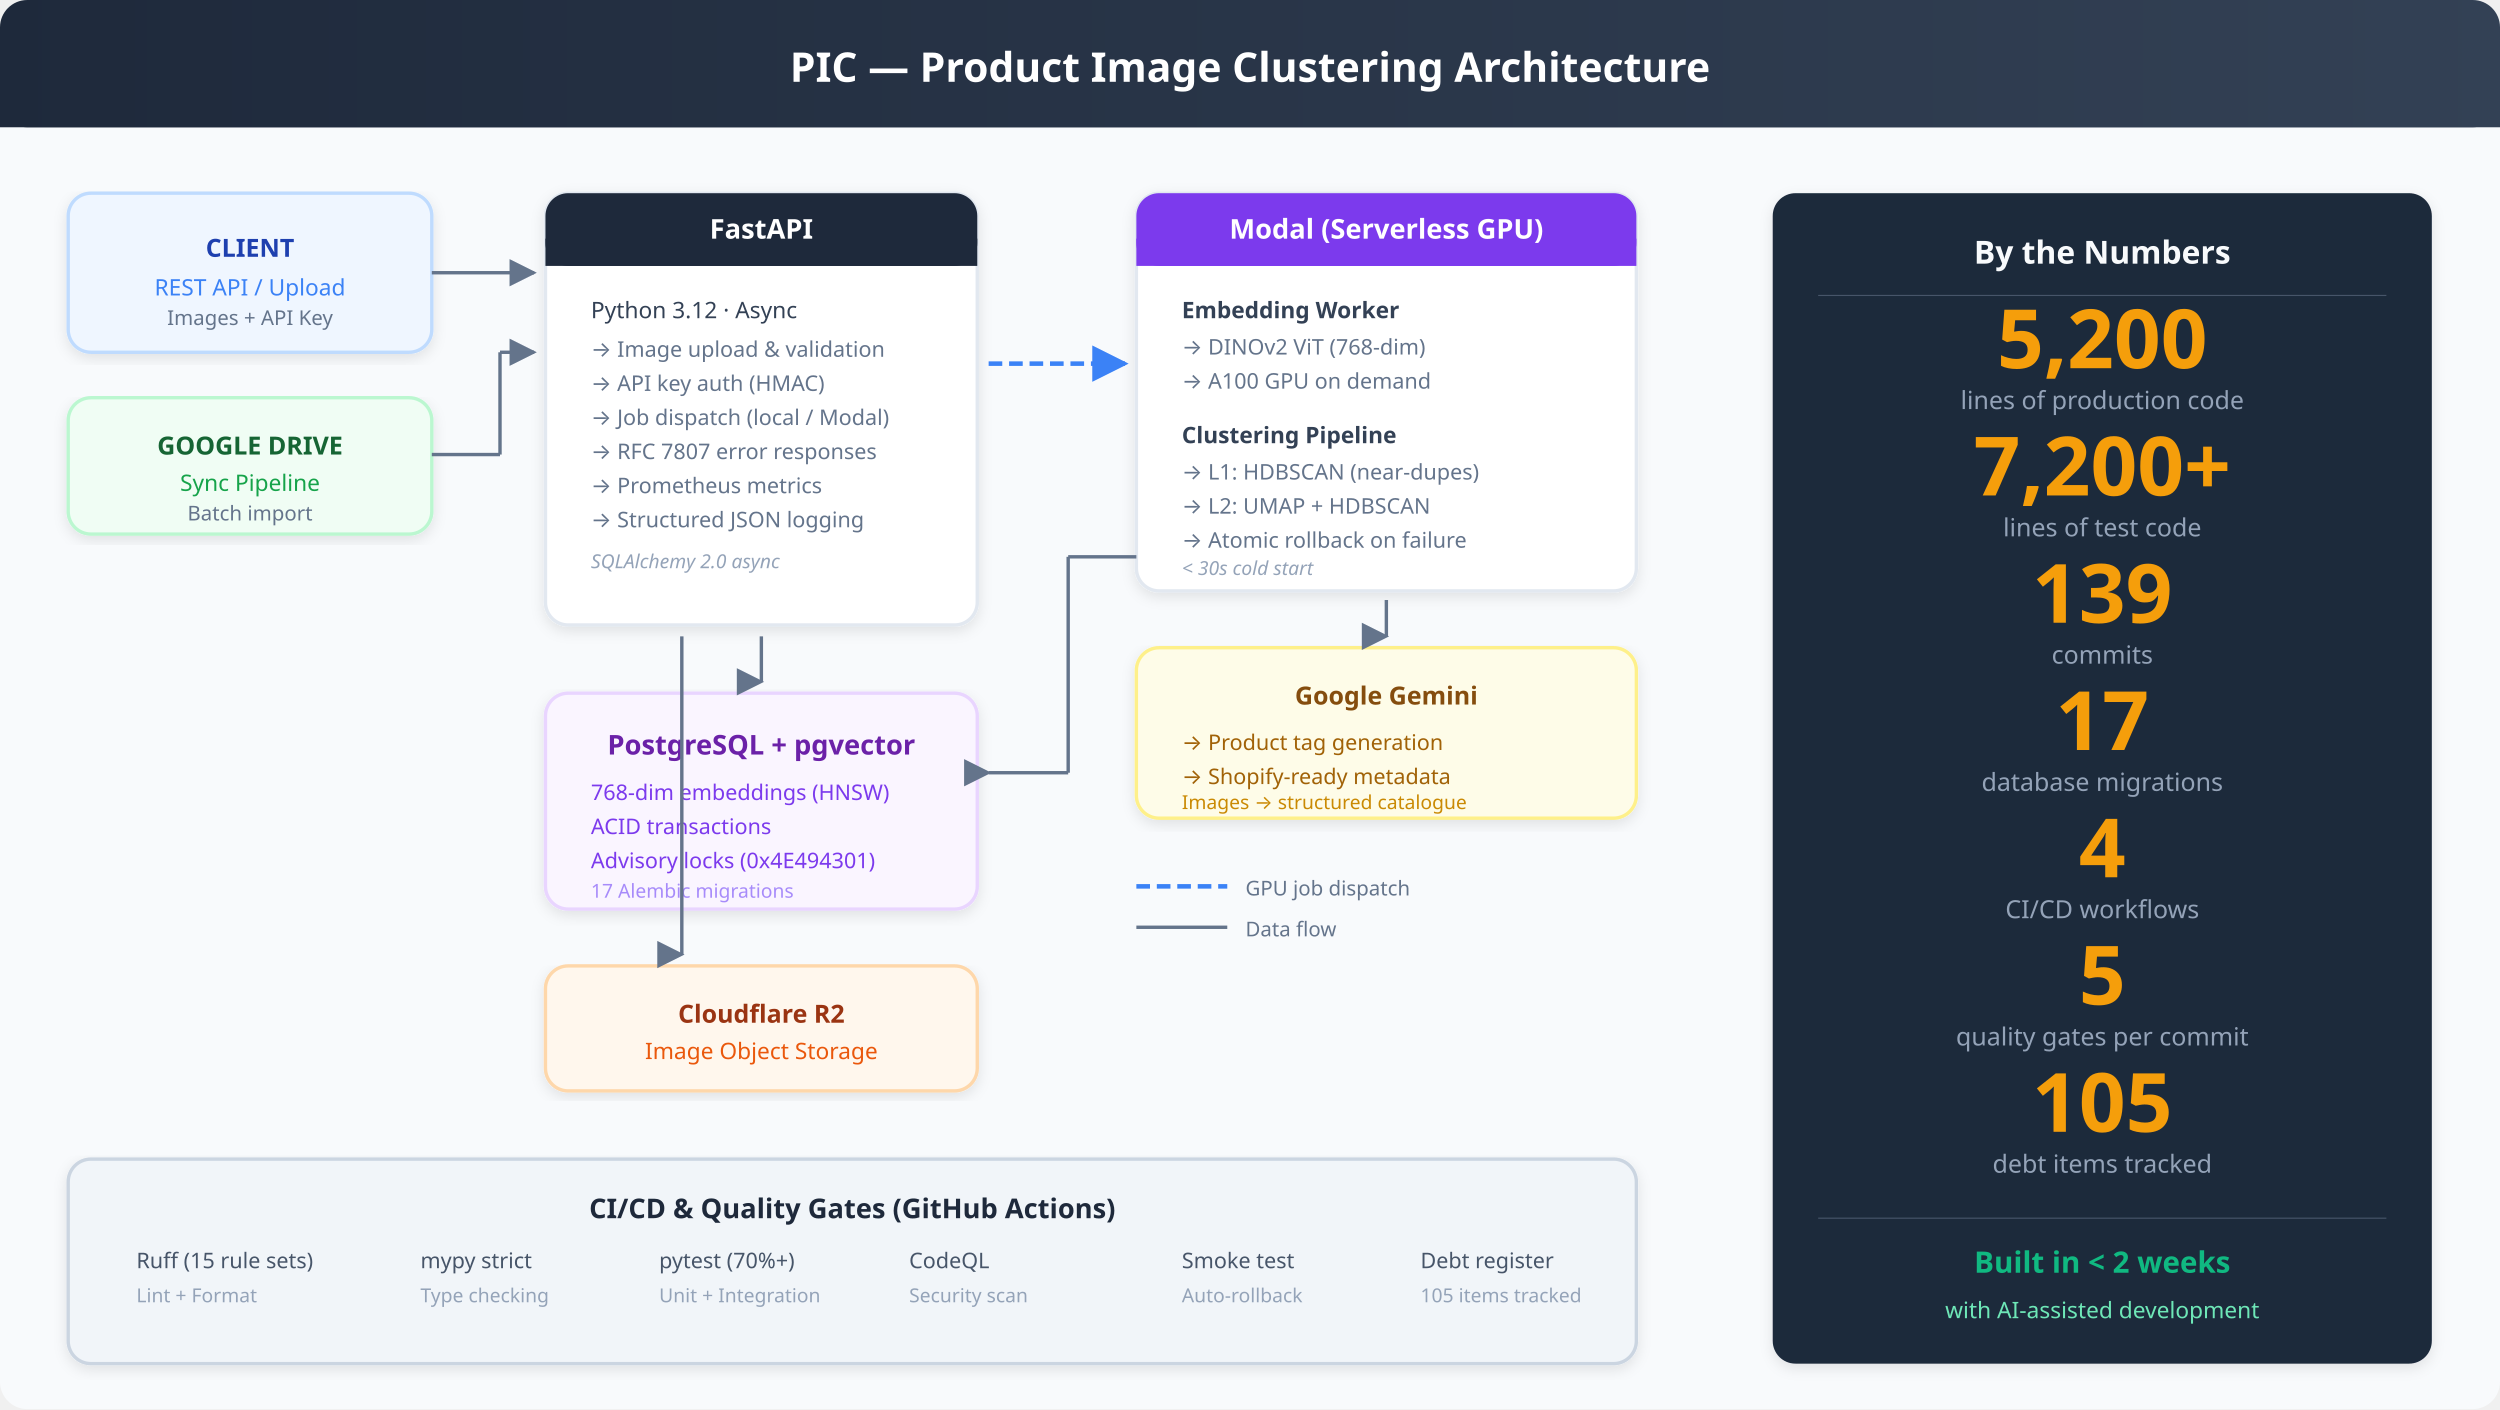
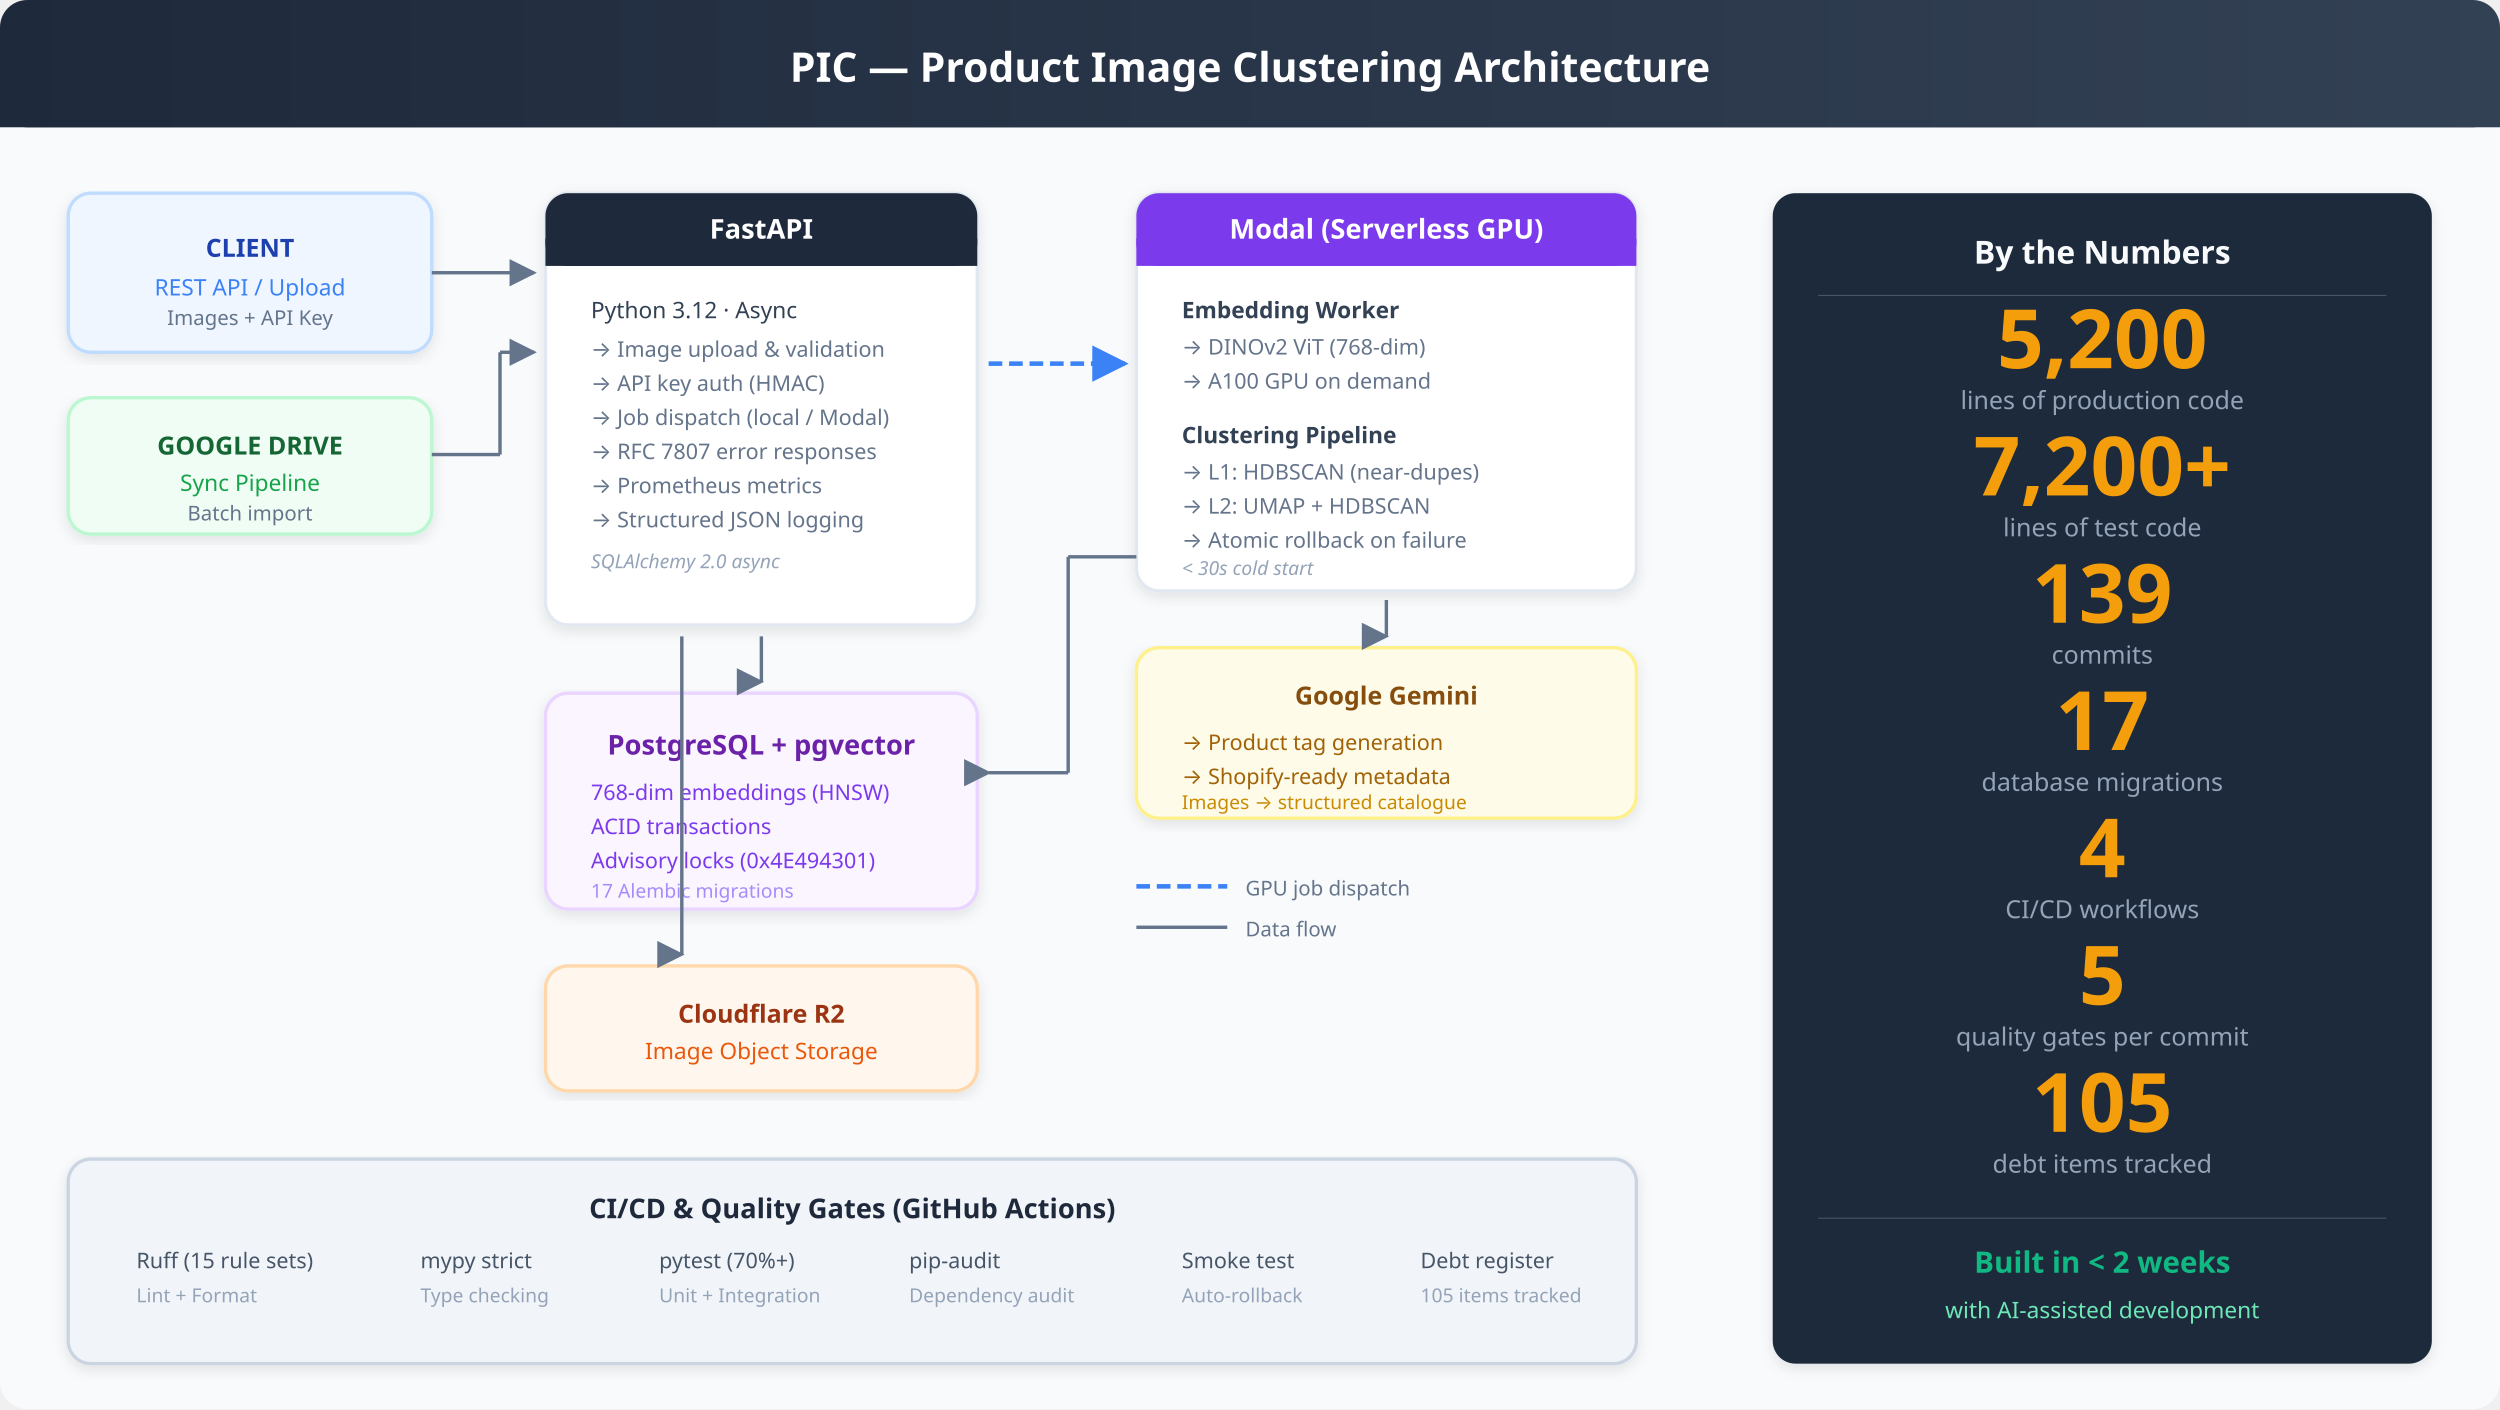
<svg xmlns="http://www.w3.org/2000/svg" viewBox="0 0 1100 620" font-family="'Segoe UI', system-ui, -apple-system, sans-serif">
  <defs>
    <filter id="shadow" x="-4%" y="-4%" width="108%" height="112%">
      <feDropShadow dx="0" dy="2" stdDeviation="3" flood-opacity="0.1" />
    </filter>
    <marker id="arrow" viewBox="0 0 10 10" refX="9" refY="5" markerWidth="8" markerHeight="8" orient="auto-start-auto">
      <path d="M 0 0 L 10 5 L 0 10 z" fill="#64748b" />
    </marker>
    <marker id="arrow-blue" viewBox="0 0 10 10" refX="9" refY="5" markerWidth="8" markerHeight="8" orient="auto-start-auto">
      <path d="M 0 0 L 10 5 L 0 10 z" fill="#3b82f6" />
    </marker>
    <linearGradient id="headerGrad" x1="0%" y1="0%" x2="100%" y2="0%">
      <stop offset="0%" style="stop-color:#1e293b" />
      <stop offset="100%" style="stop-color:#334155" />
    </linearGradient>
  </defs>
  <rect width="1100" height="620" rx="12" fill="#f8fafc" />
  <rect x="0" y="0" width="1100" height="56" rx="12" fill="url(#headerGrad)" />
  <rect x="0" y="24" width="1100" height="32" fill="url(#headerGrad)" />
  <text x="550" y="36" text-anchor="middle" fill="white" font-size="18" font-weight="600">PIC — Product Image Clustering Architecture</text>
  <rect x="30" y="85" width="160" height="70" rx="10" fill="#eff6ff" stroke="#bfdbfe" stroke-width="1.5" filter="url(#shadow)" />
  <text x="110" y="113" text-anchor="middle" fill="#1e40af" font-size="11" font-weight="600">CLIENT</text>
  <text x="110" y="130" text-anchor="middle" fill="#3b82f6" font-size="10">REST API / Upload</text>
  <text x="110" y="143" text-anchor="middle" fill="#64748b" font-size="9">Images + API Key</text>
  <rect x="30" y="175" width="160" height="60" rx="10" fill="#f0fdf4" stroke="#bbf7d0" stroke-width="1.5" filter="url(#shadow)" />
  <text x="110" y="200" text-anchor="middle" fill="#166534" font-size="11" font-weight="600">GOOGLE DRIVE</text>
  <text x="110" y="216" text-anchor="middle" fill="#16a34a" font-size="10">Sync Pipeline</text>
  <text x="110" y="229" text-anchor="middle" fill="#64748b" font-size="9">Batch import</text>
  <rect x="240" y="85" width="190" height="190" rx="10" fill="#ffffff" stroke="#e2e8f0" stroke-width="1.5" filter="url(#shadow)" />
  <rect x="240" y="85" width="190" height="32" rx="10" fill="#1e293b" />
  <rect x="240" y="105" width="190" height="12" fill="#1e293b" />
  <text x="335" y="105" text-anchor="middle" fill="white" font-size="12" font-weight="600">FastAPI</text>
  <text x="260" y="140" fill="#334155" font-size="10" font-weight="500">Python 3.12 · Async</text>
  <text x="260" y="157" fill="#64748b" font-size="9.5">→ Image upload &amp; validation</text>
  <text x="260" y="172" fill="#64748b" font-size="9.5">→ API key auth (HMAC)</text>
  <text x="260" y="187" fill="#64748b" font-size="9.5">→ Job dispatch (local / Modal)</text>
  <text x="260" y="202" fill="#64748b" font-size="9.5">→ RFC 7807 error responses</text>
  <text x="260" y="217" fill="#64748b" font-size="9.5">→ Prometheus metrics</text>
  <text x="260" y="232" fill="#64748b" font-size="9.5">→ Structured JSON logging</text>
  <text x="260" y="250" fill="#94a3b8" font-size="8.5" font-style="italic">SQLAlchemy 2.0 async</text>
  <rect x="240" y="305" width="190" height="95" rx="10" fill="#faf5ff" stroke="#e9d5ff" stroke-width="1.5" filter="url(#shadow)" />
  <text x="335" y="332" text-anchor="middle" fill="#6b21a8" font-size="12" font-weight="600">PostgreSQL + pgvector</text>
  <text x="260" y="352" fill="#7c3aed" font-size="9.5">768-dim embeddings (HNSW)</text>
  <text x="260" y="367" fill="#7c3aed" font-size="9.5">ACID transactions</text>
  <text x="260" y="382" fill="#7c3aed" font-size="9.5">Advisory locks (0x4E494301)</text>
  <text x="260" y="395" fill="#a78bfa" font-size="8.5">17 Alembic migrations</text>
  <rect x="240" y="425" width="190" height="55" rx="10" fill="#fff7ed" stroke="#fed7aa" stroke-width="1.5" filter="url(#shadow)" />
  <text x="335" y="450" text-anchor="middle" fill="#9a3412" font-size="11" font-weight="600">Cloudflare R2</text>
  <text x="335" y="466" text-anchor="middle" fill="#ea580c" font-size="10">Image Object Storage</text>
  <rect x="500" y="85" width="220" height="175" rx="10" fill="#ffffff" stroke="#e2e8f0" stroke-width="1.5" filter="url(#shadow)" />
  <rect x="500" y="85" width="220" height="32" rx="10" fill="#7c3aed" />
  <rect x="500" y="105" width="220" height="12" fill="#7c3aed" />
  <text x="610" y="105" text-anchor="middle" fill="white" font-size="12" font-weight="600">Modal (Serverless GPU)</text>
  <text x="520" y="140" fill="#334155" font-size="10" font-weight="600">Embedding Worker</text>
  <text x="520" y="156" fill="#64748b" font-size="9.5">→ DINOv2 ViT (768-dim)</text>
  <text x="520" y="171" fill="#64748b" font-size="9.5">→ A100 GPU on demand</text>
  <text x="520" y="195" fill="#334155" font-size="10" font-weight="600">Clustering Pipeline</text>
  <text x="520" y="211" fill="#64748b" font-size="9.5">→ L1: HDBSCAN (near-dupes)</text>
  <text x="520" y="226" fill="#64748b" font-size="9.5">→ L2: UMAP + HDBSCAN</text>
  <text x="520" y="241" fill="#64748b" font-size="9.5">→ Atomic rollback on failure</text>
  <text x="520" y="253" fill="#94a3b8" font-size="8.5" font-style="italic">&lt; 30s cold start</text>
  <rect x="500" y="285" width="220" height="75" rx="10" fill="#fefce8" stroke="#fef08a" stroke-width="1.5" filter="url(#shadow)" />
  <text x="610" y="310" text-anchor="middle" fill="#854d0e" font-size="11" font-weight="600">Google Gemini</text>
  <text x="520" y="330" fill="#a16207" font-size="9.5">→ Product tag generation</text>
  <text x="520" y="345" fill="#a16207" font-size="9.5">→ Shopify-ready metadata</text>
  <text x="520" y="356" fill="#ca8a04" font-size="8.5">Images → structured catalogue</text>
  <rect x="30" y="510" width="690" height="90" rx="10" fill="#f1f5f9" stroke="#cbd5e1" stroke-width="1.5" filter="url(#shadow)" />
  <text x="375" y="536" text-anchor="middle" fill="#1e293b" font-size="12" font-weight="600">CI/CD &amp; Quality Gates (GitHub Actions)</text>
  <text x="60" y="558" fill="#475569" font-size="9.5">Ruff (15 rule sets)</text>
  <text x="60" y="573" fill="#94a3b8" font-size="8.5">Lint + Format</text>
  <text x="185" y="558" fill="#475569" font-size="9.5">mypy strict</text>
  <text x="185" y="573" fill="#94a3b8" font-size="8.5">Type checking</text>
  <text x="290" y="558" fill="#475569" font-size="9.5">pytest (70%+)</text>
  <text x="290" y="573" fill="#94a3b8" font-size="8.5">Unit + Integration</text>
-   <text x="400" y="558" fill="#475569" font-size="9.5">CodeQL</text>
-   <text x="400" y="573" fill="#94a3b8" font-size="8.5">Security scan</text>
+   <text x="400" y="558" fill="#475569" font-size="9.5">pip-audit</text>
+   <text x="400" y="573" fill="#94a3b8" font-size="8.5">Dependency audit</text>
  <text x="520" y="558" fill="#475569" font-size="9.5">Smoke test</text>
  <text x="520" y="573" fill="#94a3b8" font-size="8.5">Auto-rollback</text>
  <text x="625" y="558" fill="#475569" font-size="9.5">Debt register</text>
  <text x="625" y="573" fill="#94a3b8" font-size="8.5">105 items tracked</text>
  <rect x="780" y="85" width="290" height="515" rx="10" fill="#1e293b" filter="url(#shadow)" />
  <text x="925" y="116" text-anchor="middle" fill="#f8fafc" font-size="14" font-weight="600">By the Numbers</text>
  <line x1="800" y1="130" x2="1050" y2="130" stroke="#475569" stroke-width="0.5" />
  <text x="925" y="162" text-anchor="middle" fill="#f59e0b" font-size="36" font-weight="700">5,200</text>
  <text x="925" y="180" text-anchor="middle" fill="#94a3b8" font-size="11">lines of production code</text>
  <text x="925" y="218" text-anchor="middle" fill="#f59e0b" font-size="36" font-weight="700">7,200+</text>
  <text x="925" y="236" text-anchor="middle" fill="#94a3b8" font-size="11">lines of test code</text>
  <text x="925" y="274" text-anchor="middle" fill="#f59e0b" font-size="36" font-weight="700">139</text>
  <text x="925" y="292" text-anchor="middle" fill="#94a3b8" font-size="11">commits</text>
  <text x="925" y="330" text-anchor="middle" fill="#f59e0b" font-size="36" font-weight="700">17</text>
  <text x="925" y="348" text-anchor="middle" fill="#94a3b8" font-size="11">database migrations</text>
  <text x="925" y="386" text-anchor="middle" fill="#f59e0b" font-size="36" font-weight="700">4</text>
  <text x="925" y="404" text-anchor="middle" fill="#94a3b8" font-size="11">CI/CD workflows</text>
  <text x="925" y="442" text-anchor="middle" fill="#f59e0b" font-size="36" font-weight="700">5</text>
  <text x="925" y="460" text-anchor="middle" fill="#94a3b8" font-size="11">quality gates per commit</text>
  <text x="925" y="498" text-anchor="middle" fill="#f59e0b" font-size="36" font-weight="700">105</text>
  <text x="925" y="516" text-anchor="middle" fill="#94a3b8" font-size="11">debt items tracked</text>
  <line x1="800" y1="536" x2="1050" y2="536" stroke="#475569" stroke-width="0.5" />
  <text x="925" y="560" text-anchor="middle" fill="#10b981" font-size="13" font-weight="600">Built in &lt; 2 weeks</text>
  <text x="925" y="580" text-anchor="middle" fill="#6ee7b7" font-size="10">with AI-assisted development</text>
  <line x1="190" y1="120" x2="235" y2="120" stroke="#64748b" stroke-width="1.5" marker-end="url(#arrow)" />
  <line x1="190" y1="200" x2="220" y2="200" stroke="#64748b" stroke-width="1.5" />
  <line x1="220" y1="200" x2="220" y2="155" stroke="#64748b" stroke-width="1.5" />
  <line x1="220" y1="155" x2="235" y2="155" stroke="#64748b" stroke-width="1.5" marker-end="url(#arrow)" />
  <line x1="335" y1="280" x2="335" y2="300" stroke="#64748b" stroke-width="1.5" marker-end="url(#arrow)" />
  <line x1="300" y1="280" x2="300" y2="420" stroke="#64748b" stroke-width="1.5" marker-end="url(#arrow)" />
  <line x1="435" y1="160" x2="495" y2="160" stroke="#3b82f6" stroke-width="2" stroke-dasharray="6,3" marker-end="url(#arrow-blue)" />
  <line x1="500" y1="245" x2="470" y2="245" stroke="#64748b" stroke-width="1.5" />
  <line x1="470" y1="245" x2="470" y2="340" stroke="#64748b" stroke-width="1.5" />
  <line x1="470" y1="340" x2="435" y2="340" stroke="#64748b" stroke-width="1.5" marker-end="url(#arrow)" />
  <line x1="610" y1="264" x2="610" y2="280" stroke="#64748b" stroke-width="1.5" marker-end="url(#arrow)" />
  <line x1="500" y1="390" x2="540" y2="390" stroke="#3b82f6" stroke-width="2" stroke-dasharray="6,3" />
  <text x="548" y="394" fill="#64748b" font-size="9">GPU job dispatch</text>
  <line x1="500" y1="408" x2="540" y2="408" stroke="#64748b" stroke-width="1.5" />
  <text x="548" y="412" fill="#64748b" font-size="9">Data flow</text>
</svg>
